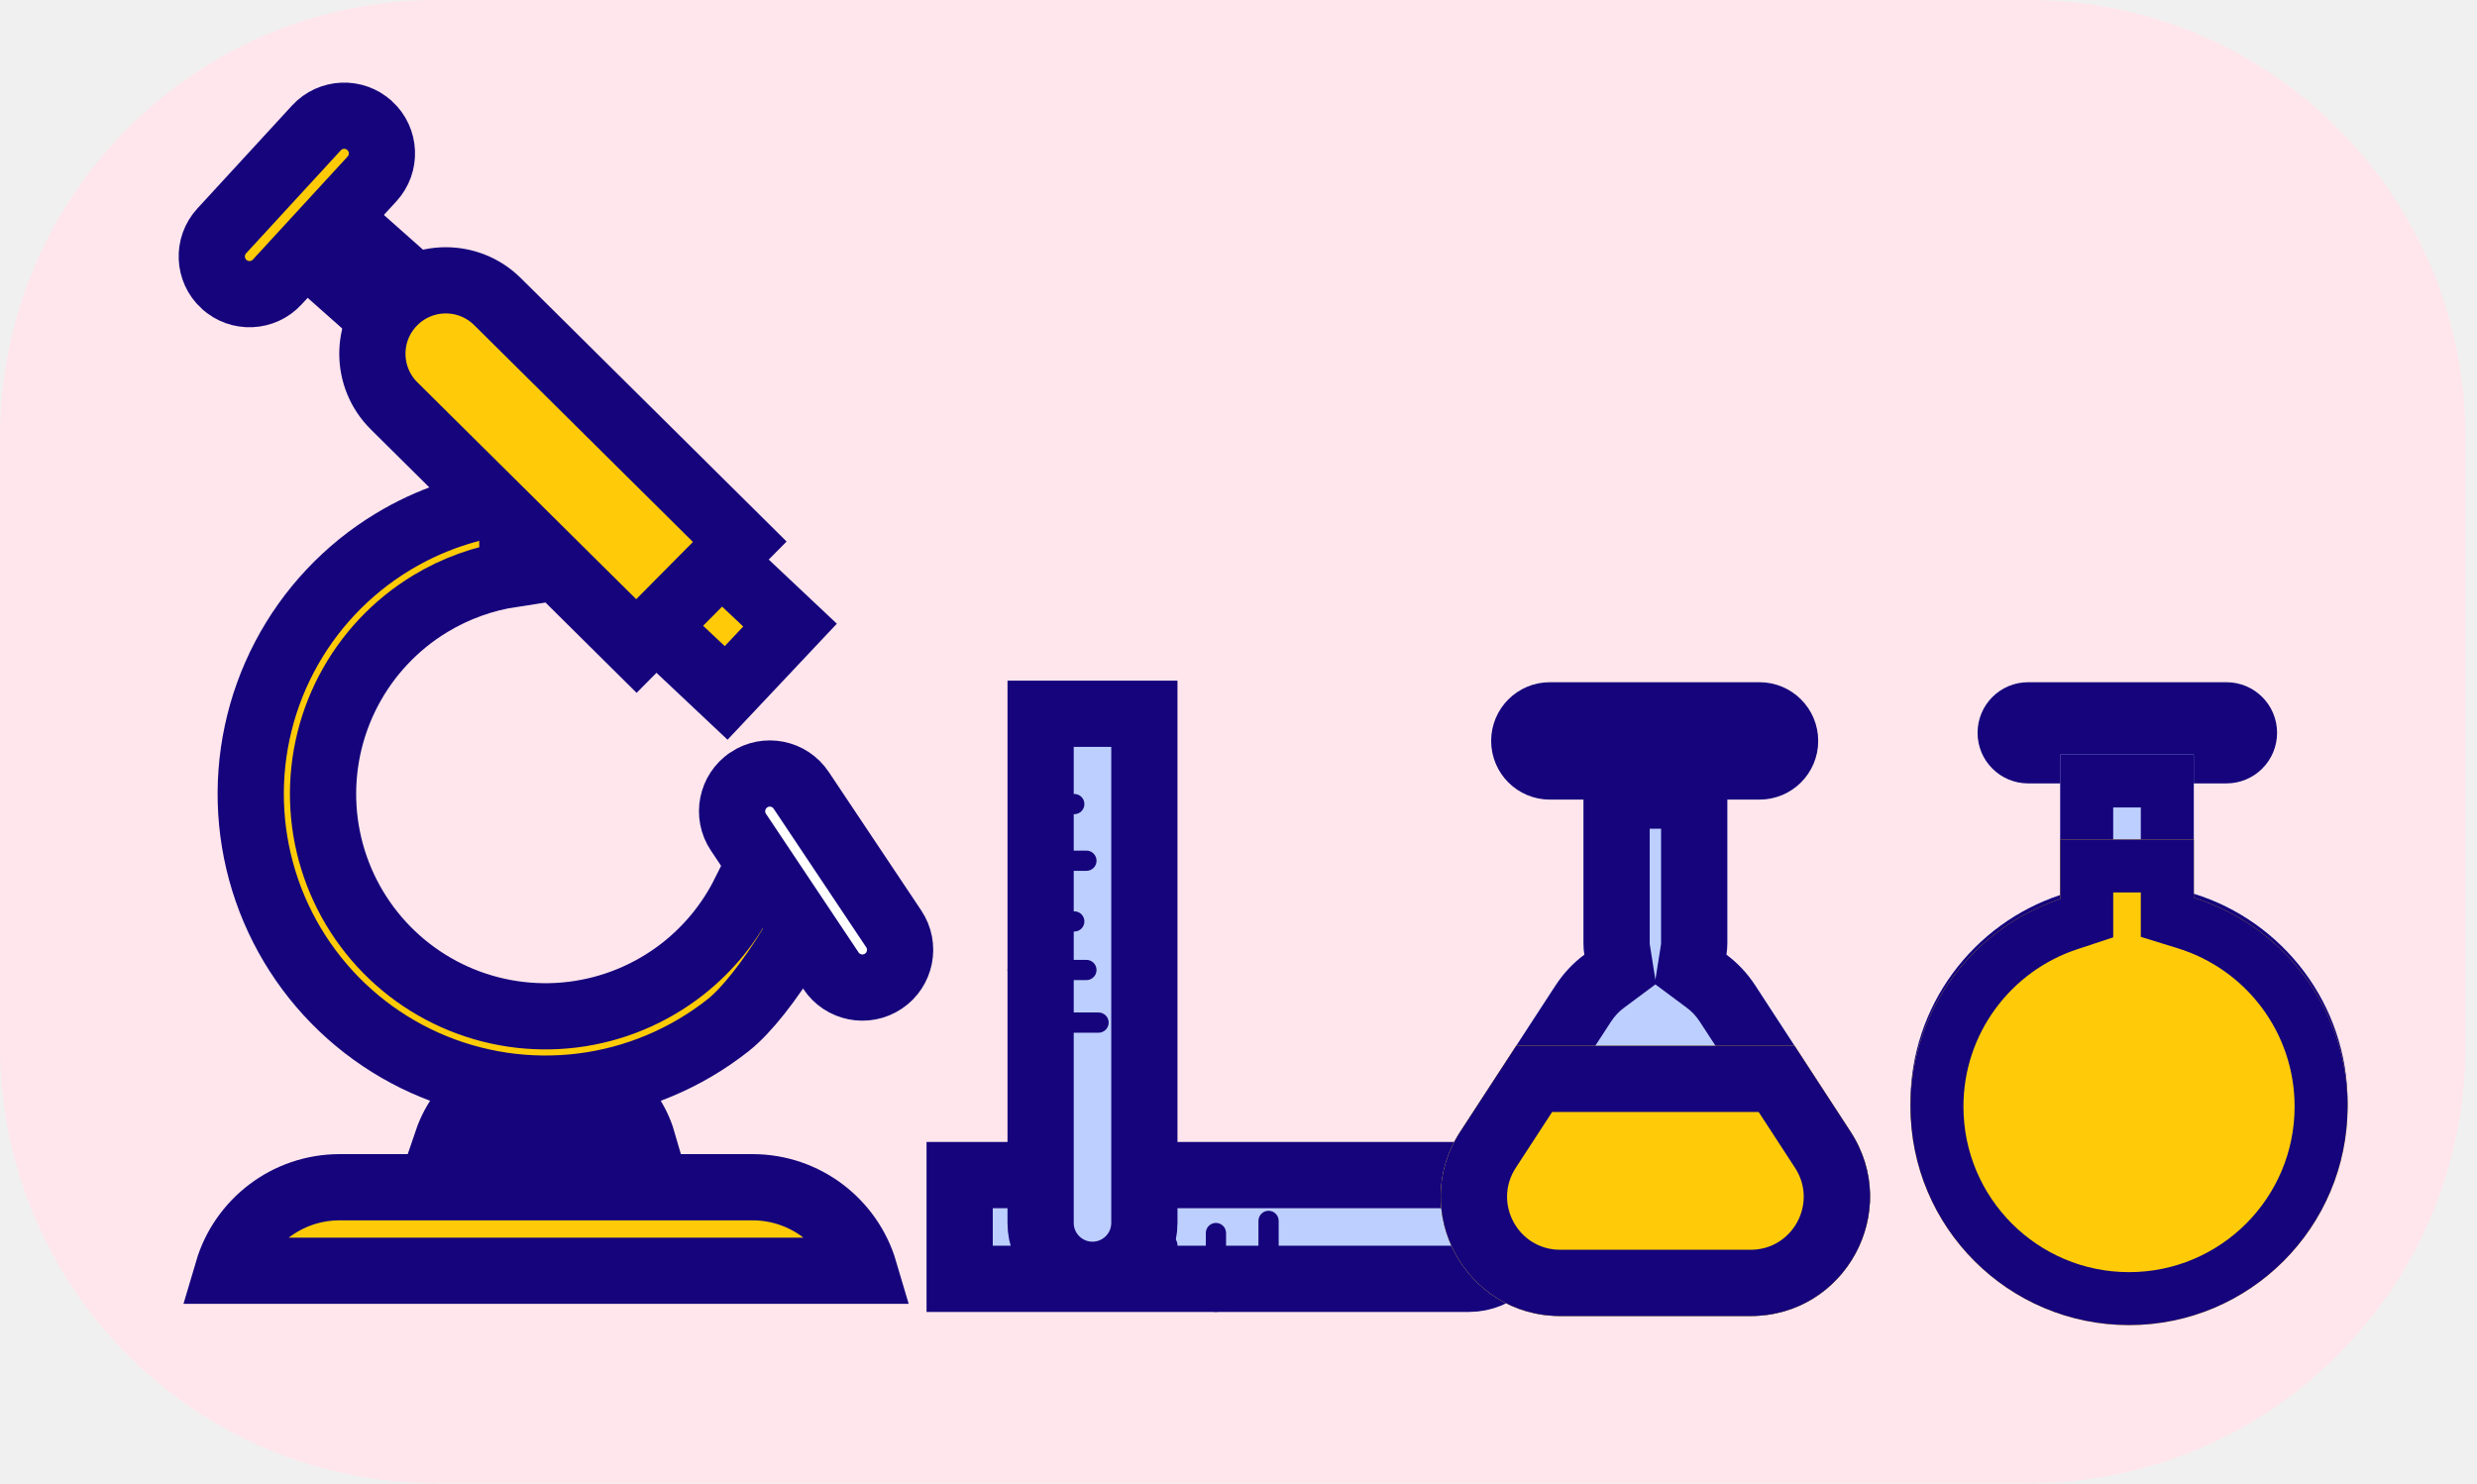
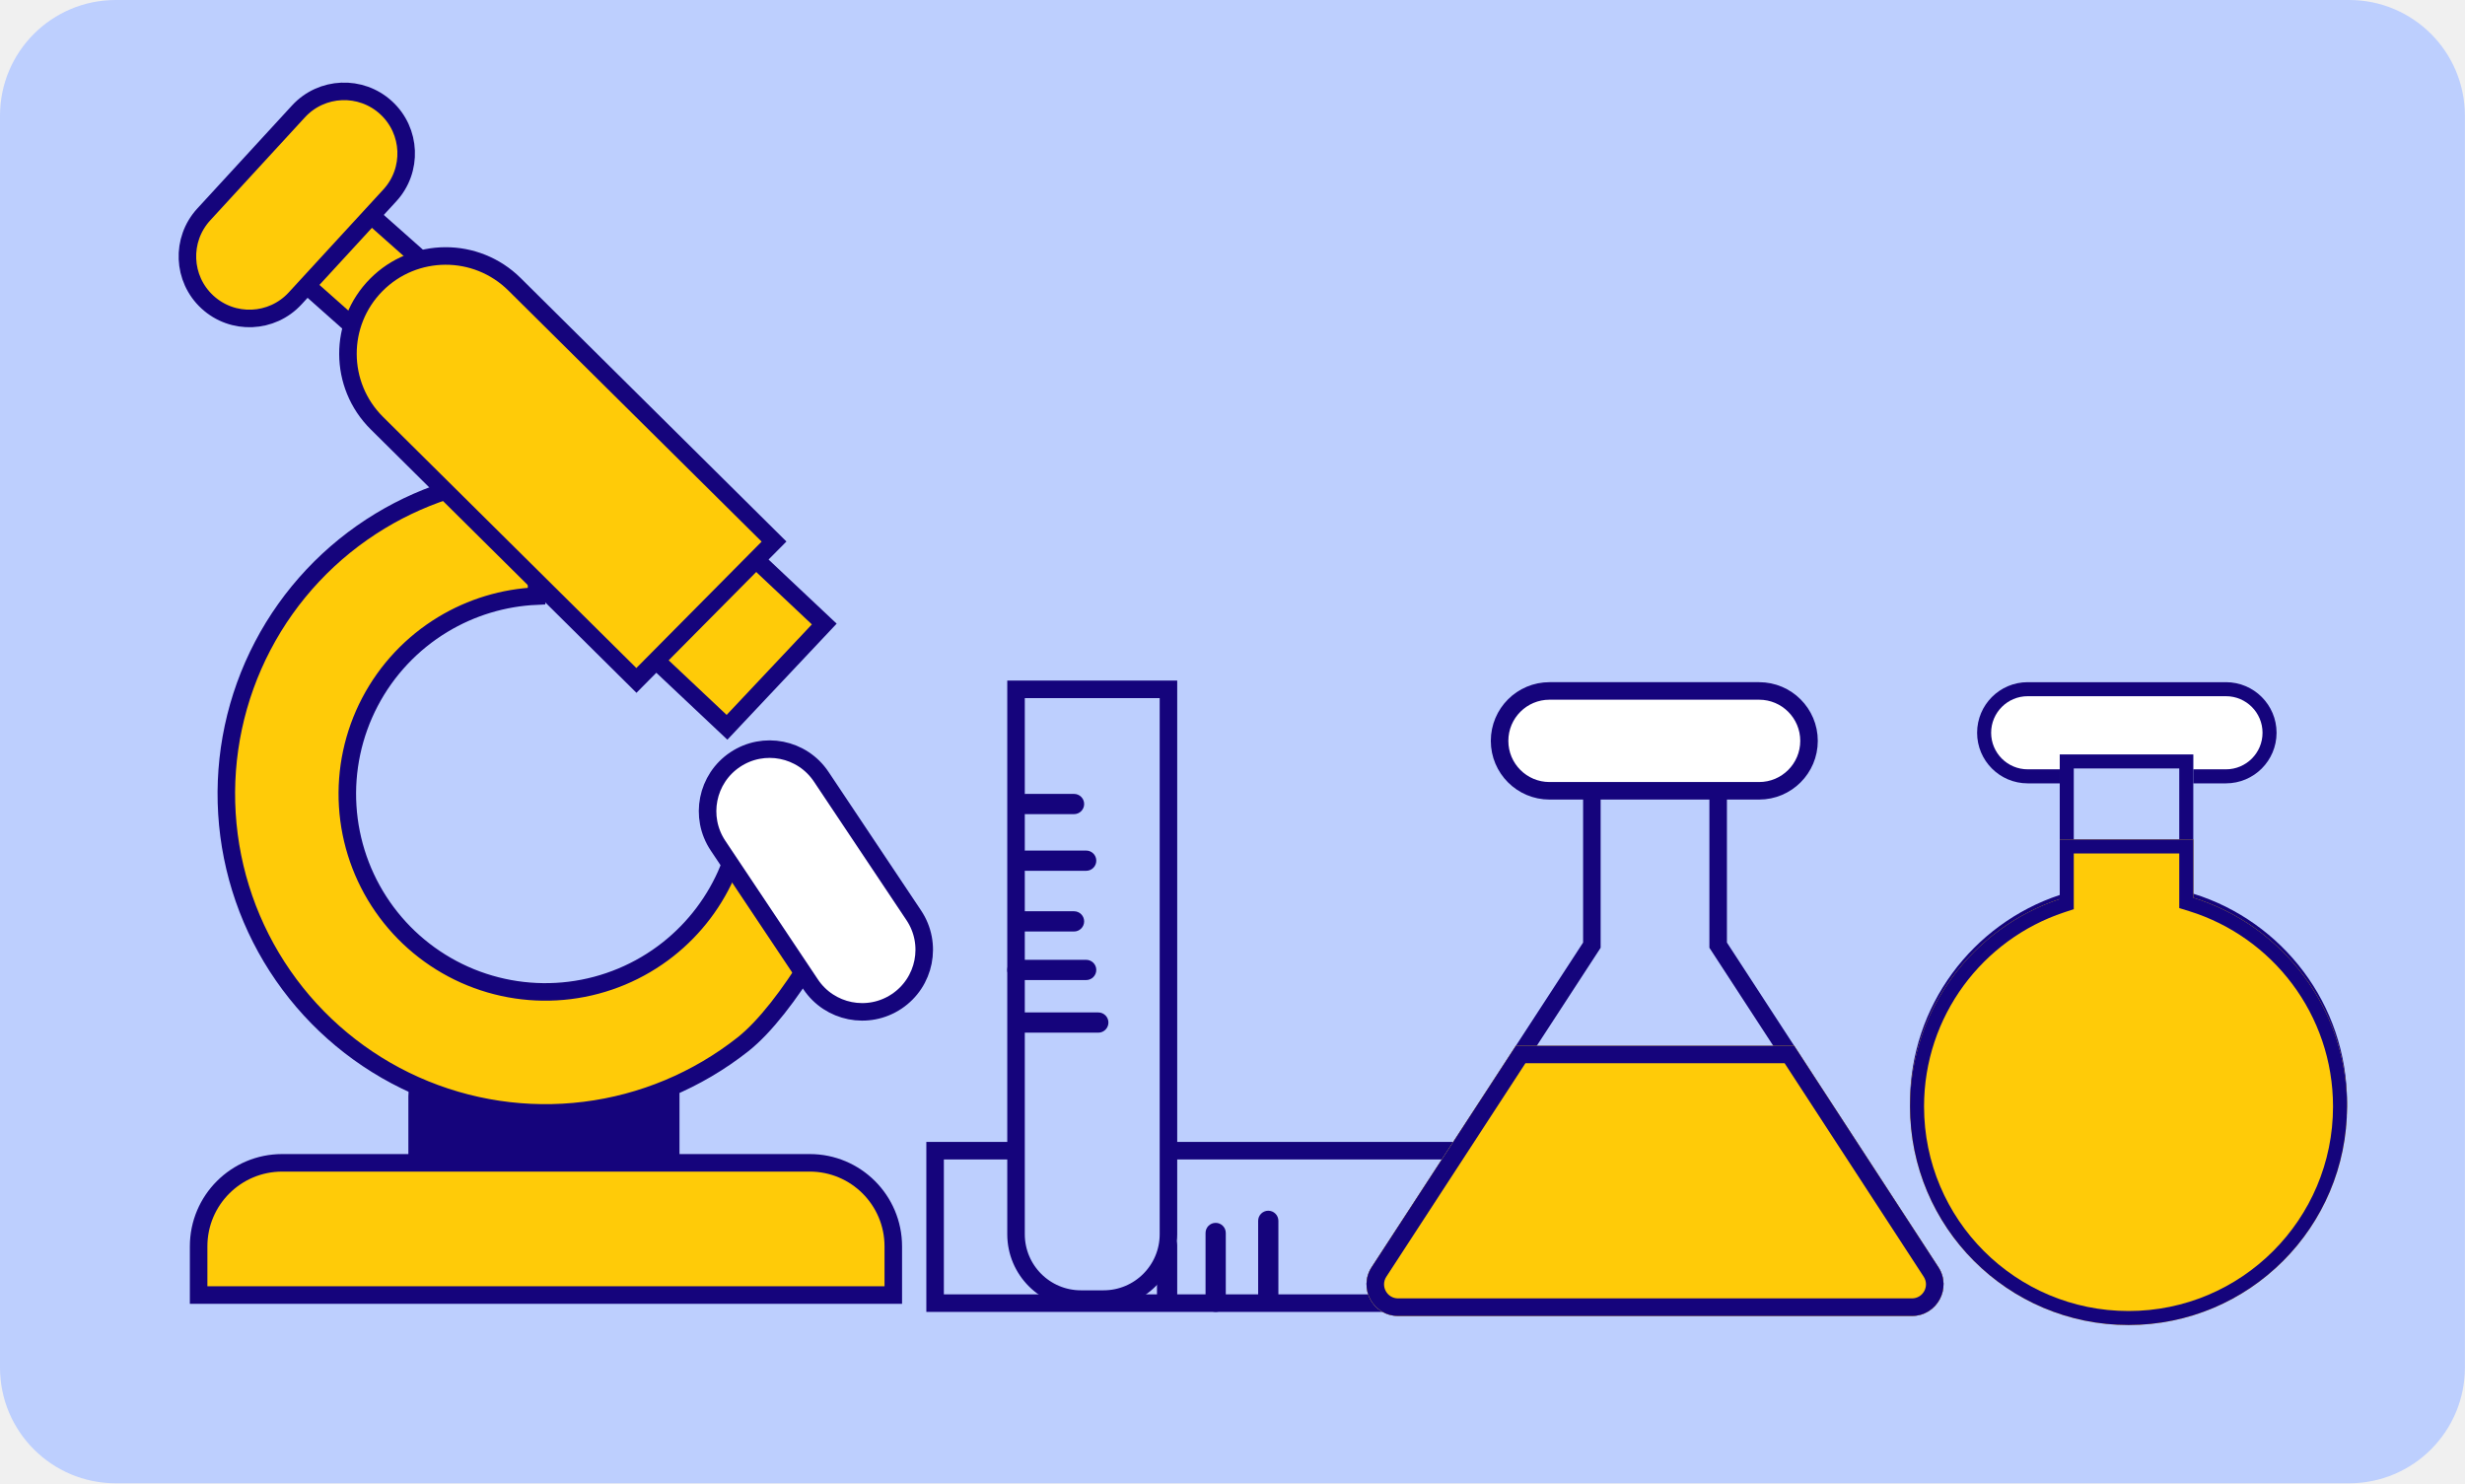
- <svg xmlns="http://www.w3.org/2000/svg" width="187" height="112" viewBox="0 0 187 112" fill="none">
-   <rect width="186.129" height="112" rx="33" fill="#FFE6EC" />
-   <path d="M33.751 86.17C34.814 83.05 37.807 80.781 41.307 80.781C44.719 80.781 47.619 83.072 48.52 86.17H33.751Z" fill="#15047C" stroke="#15047C" stroke-width="5" />
-   <path d="M29.658 40.911C32.416 39.242 35.495 38.198 38.679 37.838V43.344C36.495 43.673 34.389 44.431 32.485 45.583C29.863 47.17 27.726 49.444 26.304 52.159C24.882 54.874 24.231 57.927 24.42 60.986C24.61 64.045 25.633 66.993 27.379 69.512C29.125 72.031 31.527 74.024 34.325 75.275C37.123 76.526 40.21 76.988 43.252 76.609C46.293 76.231 49.173 75.027 51.579 73.129C53.52 71.597 55.093 69.66 56.193 67.462L61.935 67.462C61.303 68.729 60.558 70.082 59.749 71.398C58.108 74.067 56.375 76.3 54.961 77.415C51.773 79.931 47.956 81.526 43.926 82.028C39.895 82.529 35.804 81.918 32.096 80.26C28.389 78.602 25.205 75.961 22.892 72.623C20.578 69.285 19.222 65.377 18.971 61.323C18.72 57.27 19.583 53.224 21.467 49.626C23.351 46.028 26.183 43.014 29.658 40.911Z" fill="#FFCB08" stroke="#15047C" stroke-width="5" />
-   <rect x="58.903" y="57.303" width="18.28" height="5.695" rx="2.847" transform="rotate(56.2649 58.9025 57.3034)" fill="white" stroke="#15047C" stroke-width="5" />
-   <path d="M25.643 89.643H56.81C60.805 89.643 64.179 92.303 65.256 95.948L17.197 95.948C18.274 92.303 21.648 89.643 25.643 89.643Z" fill="#FFCB08" stroke="#15047C" stroke-width="5" />
-   <path d="M50.617 38.698L59.643 47.199L54.82 52.32L45.794 43.819C44.379 42.487 44.313 40.261 45.645 38.847C46.976 37.433 49.203 37.366 50.617 38.698Z" fill="#FFCB08" stroke="#15047C" stroke-width="5" />
-   <rect x="22.296" y="13.141" width="20.08" height="4.25" rx="2.125" transform="rotate(41.5835 22.2964 13.1408)" fill="#FFCB08" stroke="#15047C" stroke-width="4.25" />
-   <path d="M37.559 22.773L55.849 40.905L48.045 48.778L29.754 30.647C27.58 28.491 27.564 24.982 29.72 22.808C31.875 20.633 35.384 20.618 37.559 22.773Z" fill="#FFCB08" stroke="#15047C" stroke-width="5" />
-   <rect x="14.813" y="19.531" width="16.259" height="5.695" rx="2.847" transform="rotate(-47.4074 14.8134 19.5312)" fill="#FFCB08" stroke="#15047C" stroke-width="5" />
-   <path d="M72.449 96.559V88.725H110.894C113.058 88.725 114.811 90.479 114.811 92.642C114.811 94.805 113.058 96.559 110.894 96.559H72.449Z" fill="#BDCFFE" stroke="#15047C" stroke-width="5" />
-   <path d="M79.27 98.448C78.848 98.448 78.506 98.106 78.506 97.684V94.018C78.506 93.596 78.848 93.254 79.27 93.254V93.254C79.692 93.254 80.034 93.596 80.034 94.018V97.684C80.034 98.106 79.692 98.448 79.27 98.448V98.448Z" fill="#15047C" />
-   <path d="M83.547 98.448C83.125 98.448 82.783 98.106 82.783 97.684V93.101C82.783 92.679 83.125 92.337 83.547 92.337V92.337C83.969 92.337 84.311 92.679 84.311 93.101V97.684C84.311 98.106 83.969 98.448 83.547 98.448V98.448Z" fill="#15047C" />
-   <path d="M88.13 98.753C87.708 98.753 87.366 98.411 87.366 97.99V94.017C87.366 93.595 87.708 93.253 88.13 93.253V93.253C88.552 93.253 88.894 93.595 88.894 94.017V97.99C88.894 98.411 88.552 98.753 88.13 98.753V98.753Z" fill="#15047C" />
-   <path d="M91.797 99.059C91.375 99.059 91.033 98.717 91.033 98.295V93.101C91.033 92.679 91.375 92.337 91.797 92.337V92.337C92.219 92.337 92.561 92.679 92.561 93.101V98.295C92.561 98.717 92.219 99.059 91.797 99.059V99.059Z" fill="#15047C" />
-   <path d="M95.769 98.753C95.348 98.753 95.006 98.411 95.006 97.99V92.184C95.006 91.762 95.348 91.42 95.769 91.42V91.42C96.191 91.42 96.533 91.762 96.533 92.184V97.99C96.533 98.411 96.191 98.753 95.769 98.753V98.753Z" fill="#15047C" />
-   <path d="M78.561 53.892H86.394V92.337C86.394 94.501 84.641 96.254 82.478 96.254C80.314 96.254 78.561 94.501 78.561 92.337V53.892Z" fill="#BDCFFE" stroke="#15047C" stroke-width="5" />
-   <path d="M76.672 60.712C76.672 60.29 77.014 59.948 77.436 59.948H81.103C81.524 59.948 81.866 60.29 81.866 60.712V60.712C81.866 61.134 81.524 61.476 81.103 61.476H77.436C77.014 61.476 76.672 61.134 76.672 60.712V60.712Z" fill="#15047C" />
-   <path d="M76.672 64.99C76.672 64.568 77.014 64.226 77.436 64.226H82.019C82.441 64.226 82.783 64.568 82.783 64.99V64.99C82.783 65.412 82.441 65.754 82.019 65.754H77.436C77.014 65.754 76.672 65.412 76.672 64.99V64.99Z" fill="#15047C" />
-   <path d="M76.366 69.573C76.366 69.151 76.708 68.809 77.129 68.809H81.102C81.524 68.809 81.866 69.151 81.866 69.573V69.573C81.866 69.995 81.524 70.337 81.102 70.337H77.129C76.708 70.337 76.366 69.995 76.366 69.573V69.573Z" fill="#15047C" />
-   <path d="M76.06 73.24C76.06 72.818 76.402 72.476 76.824 72.476H82.019C82.441 72.476 82.782 72.818 82.782 73.24V73.24C82.782 73.661 82.441 74.003 82.019 74.003H76.824C76.402 74.003 76.06 73.661 76.06 73.24V73.24Z" fill="#15047C" />
-   <path d="M76.366 77.212C76.366 76.79 76.708 76.448 77.129 76.448H82.935C83.357 76.448 83.699 76.79 83.699 77.212V77.212C83.699 77.634 83.357 77.976 82.935 77.976H77.129C76.708 77.976 76.366 77.634 76.366 77.212V77.212Z" fill="#15047C" />
-   <mask id="path-22-inside-1_312:123" fill="white">
-     <path fill-rule="evenodd" clip-rule="evenodd" d="M130.403 57.571H119.544V71.228C119.544 71.52 119.566 71.806 119.611 72.085C118.784 72.7 118.043 73.475 117.433 74.412L110.24 85.452C106.34 91.439 110.636 99.365 117.781 99.365H132.166C139.311 99.365 143.607 91.439 139.707 85.452L132.514 74.412C131.904 73.475 131.163 72.7 130.336 72.085C130.38 71.806 130.403 71.52 130.403 71.228V57.571Z" />
+ <svg xmlns="http://www.w3.org/2000/svg" width="703" height="423" viewBox="0 0 703 423" fill="none">
+   <rect width="702.971" height="423" rx="33" fill="#BDCFFE" />
+   <path d="M118.966 312.649C118.966 304.641 125.458 298.149 133.466 298.149H177.787C185.243 298.149 191.287 304.193 191.287 311.649V332.386H118.966V312.649Z" fill="#15047C" stroke="#15047C" stroke-width="5" />
+   <path d="M108.419 148.572C121.913 140.405 137.285 135.895 153.023 135.462V169.989C143.586 170.407 134.39 173.188 126.285 178.092C117.466 183.43 110.276 191.079 105.495 200.211C100.713 209.343 98.522 219.61 99.16 229.898C99.797 240.186 103.239 250.104 109.111 258.576C114.984 267.048 123.063 273.751 132.473 277.959C141.883 282.166 152.266 283.718 162.495 282.445C172.725 281.172 182.41 277.124 190.503 270.739C198.139 264.714 204.081 256.826 207.767 247.846L244.746 247.846C241.676 255.239 236.973 264.502 231.572 273.288C225.28 283.524 218.215 292.827 211.876 297.828C198.839 308.115 183.235 314.637 166.755 316.687C150.276 318.737 133.549 316.238 118.389 309.459C103.228 302.681 90.212 291.882 80.752 278.233C71.291 264.585 65.747 248.607 64.72 232.032C63.693 215.457 67.222 198.917 74.925 184.205C82.629 169.493 94.212 157.17 108.419 148.572Z" fill="#FFCB08" stroke="#15047C" stroke-width="5" />
+   <rect x="224.381" y="206.792" width="82.923" height="35.392" rx="17.696" transform="rotate(56.2649 224.381 206.792)" fill="white" stroke="#15047C" stroke-width="5" />
+   <path d="M56.648 355.437C56.648 342.281 67.314 331.615 80.471 331.615L230.938 331.615C244.094 331.615 254.76 342.281 254.76 355.437V369.315L56.648 369.315V355.437Z" fill="#FFCB08" stroke="#15047C" stroke-width="5" />
+   <path d="M167.336 141.955C174.995 133.823 187.796 133.439 195.928 141.097L235.073 177.962L207.338 207.411L168.194 170.547C160.062 162.888 159.678 150.087 167.336 141.955Z" fill="#FFCB08" stroke="#15047C" stroke-width="5" />
+   <rect x="83.743" y="41.825" width="86.89" height="27.106" rx="13.553" transform="rotate(41.5835 83.7429 41.8254)" fill="#FFCB08" stroke="#15047C" stroke-width="5" />
+   <path d="M107.315 81.25C118.154 70.316 135.804 70.238 146.738 81.077L220.749 154.445L181.498 194.04L107.487 120.673C96.553 109.834 96.475 92.184 107.315 81.25Z" fill="#FFCB08" stroke="#15047C" stroke-width="5" />
+   <rect x="46.139" y="74.175" width="75.29" height="35.392" rx="17.696" transform="rotate(-47.4074 46.1389 74.1752)" fill="#FFCB08" stroke="#15047C" stroke-width="5" />
+   <path d="M266.683 371.623V328.153H422.059C432.277 328.153 440.559 336.436 440.559 346.653V353.123C440.559 363.34 432.277 371.623 422.059 371.623H266.683Z" fill="#BDCFFE" stroke="#15047C" stroke-width="5" />
+   <path d="M299.386 371.815C297.793 371.815 296.501 370.523 296.501 368.93V355.082C296.501 353.488 297.793 352.196 299.386 352.196C300.979 352.196 302.271 353.488 302.271 355.082V368.93C302.271 370.523 300.979 371.815 299.386 371.815Z" fill="#15047C" />
+   <path d="M315.539 371.815C313.946 371.815 312.654 370.523 312.654 368.93V351.619C312.654 350.026 313.946 348.734 315.539 348.734C317.133 348.734 318.425 350.026 318.425 351.619V368.93C318.425 370.523 317.133 371.815 315.539 371.815Z" fill="#15047C" />
+   <path d="M332.849 372.968C331.256 372.968 329.964 371.677 329.964 370.083V355.081C329.964 353.487 331.256 352.196 332.849 352.196C334.442 352.196 335.734 353.487 335.734 355.081V370.083C335.734 371.677 334.442 372.968 332.849 372.968Z" fill="#15047C" />
+   <path d="M346.699 374.123C345.105 374.123 343.813 372.831 343.813 371.238V351.619C343.813 350.025 345.105 348.734 346.699 348.734C348.292 348.734 349.584 350.025 349.584 351.619V371.238C349.584 372.831 348.292 374.123 346.699 374.123Z" fill="#15047C" />
+   <path d="M361.702 372.968C360.108 372.968 358.816 371.677 358.816 370.083V348.156C358.816 346.563 360.108 345.271 361.702 345.271C363.295 345.271 364.587 346.563 364.587 348.156V370.083C364.587 371.677 363.295 372.968 361.702 372.968Z" fill="#15047C" />
+   <path d="M289.765 196.593H333.234V351.97C333.234 362.187 324.952 370.47 314.734 370.47H308.265C298.047 370.47 289.765 362.187 289.765 351.97V196.593Z" fill="#BDCFFE" stroke="#15047C" stroke-width="5" />
+   <path d="M289.574 229.291C289.574 227.698 290.866 226.406 292.459 226.406H306.308C307.901 226.406 309.193 227.698 309.193 229.291C309.193 230.884 307.901 232.176 306.308 232.176H292.459C290.866 232.176 289.574 230.884 289.574 229.291Z" fill="#15047C" />
+   <path d="M289.574 245.448C289.574 243.855 290.866 242.563 292.459 242.563H309.77C311.363 242.563 312.655 243.855 312.655 245.448C312.655 247.042 311.363 248.334 309.77 248.334H292.459C290.866 248.334 289.574 247.042 289.574 245.448Z" fill="#15047C" />
+   <path d="M288.417 262.759C288.417 261.166 289.709 259.874 291.302 259.874H306.305C307.898 259.874 309.19 261.166 309.19 262.759C309.19 264.352 307.898 265.644 306.305 265.644H291.302C289.709 265.644 288.417 264.352 288.417 262.759Z" fill="#15047C" />
+   <path d="M287.264 276.606C287.264 275.013 288.555 273.721 290.149 273.721H309.768C311.361 273.721 312.653 275.013 312.653 276.606C312.653 278.2 311.361 279.491 309.768 279.491H290.149C288.555 279.491 287.264 278.2 287.264 276.606Z" fill="#15047C" />
+   <path d="M288.417 291.61C288.417 290.017 289.709 288.725 291.302 288.725H313.229C314.822 288.725 316.114 290.017 316.114 291.61C316.114 293.203 314.822 294.495 313.229 294.495H291.302C289.709 294.495 288.417 293.203 288.417 291.61Z" fill="#15047C" />
+   <mask id="path-22-inside-1_258:163" fill="white">
+     <path fill-rule="evenodd" clip-rule="evenodd" d="M492.506 217.432H451.491V268.798L391.187 361.365C387.287 367.352 391.583 375.278 398.728 375.278H545.271C552.416 375.278 556.712 367.352 552.812 361.365L492.506 268.796V217.432Z" />
  </mask>
-   <path fill-rule="evenodd" clip-rule="evenodd" d="M130.403 57.571H119.544V71.228C119.544 71.52 119.566 71.806 119.611 72.085C118.784 72.7 118.043 73.475 117.433 74.412L110.24 85.452C106.34 91.439 110.636 99.365 117.781 99.365H132.166C139.311 99.365 143.607 91.439 139.707 85.452L132.514 74.412C131.904 73.475 131.163 72.7 130.336 72.085C130.38 71.806 130.403 71.52 130.403 71.228V57.571Z" fill="#BDCFFE" />
-   <path d="M119.544 57.571V52.571H114.544V57.571H119.544ZM130.403 57.571H135.403V52.571H130.403V57.571ZM119.611 72.085L122.594 76.098L125.023 74.292L124.549 71.302L119.611 72.085ZM117.433 74.412L113.243 71.683L113.243 71.683L117.433 74.412ZM110.24 85.452L106.051 82.723L106.051 82.723L110.24 85.452ZM139.707 85.452L135.517 88.181L135.517 88.181L139.707 85.452ZM132.514 74.412L136.704 71.683L136.704 71.683L132.514 74.412ZM130.336 72.085L125.398 71.302L124.924 74.292L127.353 76.098L130.336 72.085ZM119.544 62.571H130.403V52.571H119.544V62.571ZM124.544 71.228V57.571H114.544V71.228H124.544ZM124.549 71.302C124.546 71.281 124.544 71.257 124.544 71.228H114.544C114.544 71.783 114.587 72.331 114.672 72.868L124.549 71.302ZM121.622 77.141C121.907 76.703 122.239 76.361 122.594 76.098L116.628 68.072C115.328 69.038 114.178 70.248 113.243 71.683L121.622 77.141ZM114.43 88.181L121.622 77.141L113.243 71.683L106.051 82.723L114.43 88.181ZM117.781 94.365C114.606 94.365 112.696 90.842 114.43 88.181L106.051 82.723C99.984 92.036 106.667 104.365 117.781 104.365V94.365ZM132.166 94.365H117.781V104.365H132.166V94.365ZM135.517 88.181C137.251 90.842 135.342 94.365 132.166 94.365V104.365C143.281 104.365 149.963 92.036 143.896 82.723L135.517 88.181ZM128.325 77.141L135.517 88.181L143.896 82.723L136.704 71.683L128.325 77.141ZM127.353 76.098C127.708 76.361 128.04 76.703 128.325 77.141L136.704 71.683C135.769 70.247 134.618 69.038 133.319 68.072L127.353 76.098ZM125.403 71.228C125.403 71.257 125.401 71.281 125.398 71.302L135.274 72.867C135.36 72.33 135.403 71.783 135.403 71.228H125.403ZM125.403 57.571V71.228H135.403V57.571H125.403Z" fill="#15047C" mask="url(#path-22-inside-1_312:123)" />
-   <rect x="114.79" y="53.727" width="20.259" height="4.432" rx="2.216" fill="white" stroke="#15047C" stroke-width="4.432" />
-   <mask id="path-25-inside-2_312:123" fill="white">
-     <path fill-rule="evenodd" clip-rule="evenodd" d="M114.469 78.96L110.24 85.451C106.34 91.438 110.636 99.364 117.781 99.364H132.166C139.311 99.364 143.607 91.438 139.707 85.451L135.478 78.96H114.469Z" />
+   <path fill-rule="evenodd" clip-rule="evenodd" d="M492.506 217.432H451.491V268.798L391.187 361.365C387.287 367.352 391.583 375.278 398.728 375.278H545.271C552.416 375.278 556.712 367.352 552.812 361.365L492.506 268.796V217.432Z" fill="#BDCFFE" />
+   <path d="M451.491 217.432V212.432H446.491V217.432H451.491ZM492.506 217.432H497.506V212.432H492.506V217.432ZM451.491 268.798L455.681 271.528L456.491 270.283V268.798H451.491ZM391.187 361.365L395.376 364.094L391.187 361.365ZM552.812 361.365L557.001 358.636L552.812 361.365ZM492.506 268.796H487.506V270.281L488.317 271.526L492.506 268.796ZM451.491 222.432H492.506V212.432H451.491V222.432ZM456.491 268.798V217.432H446.491V268.798H456.491ZM395.376 364.094L455.681 271.528L447.302 266.069L386.997 358.636L395.376 364.094ZM398.728 370.278C395.552 370.278 393.643 366.755 395.376 364.094L386.997 358.636C380.93 367.949 387.613 380.278 398.728 380.278V370.278ZM545.271 370.278H398.728V380.278H545.271V370.278ZM548.622 364.094C550.356 366.755 548.447 370.278 545.271 370.278V380.278C556.386 380.278 563.068 367.949 557.001 358.636L548.622 364.094ZM488.317 271.526L548.622 364.094L557.001 358.636L496.696 266.067L488.317 271.526ZM487.506 217.432V268.796H497.506V217.432H487.506Z" fill="#15047C" mask="url(#path-22-inside-1_258:163)" />
+   <rect x="427.67" y="197.043" width="88.251" height="28.475" rx="14.237" fill="white" stroke="#15047C" stroke-width="5" />
+   <mask id="path-25-inside-2_258:163" fill="white">
+     <path fill-rule="evenodd" clip-rule="evenodd" d="M432.324 298.215L391.187 361.361C387.287 367.348 391.583 375.274 398.728 375.274H545.271C552.416 375.274 556.712 367.348 552.812 361.361L511.674 298.215H432.324Z" />
  </mask>
-   <path fill-rule="evenodd" clip-rule="evenodd" d="M114.469 78.96L110.24 85.451C106.34 91.438 110.636 99.364 117.781 99.364H132.166C139.311 99.364 143.607 91.438 139.707 85.451L135.478 78.96H114.469Z" fill="#FFCB08" />
-   <path d="M110.24 85.451L114.43 88.18L114.43 88.18L110.24 85.451ZM114.469 78.96V73.96H111.759L110.28 76.231L114.469 78.96ZM139.707 85.451L135.517 88.18L135.517 88.18L139.707 85.451ZM135.478 78.96L139.668 76.231L138.188 73.96H135.478V78.96ZM114.43 88.18L118.658 81.689L110.28 76.231L106.051 82.722L114.43 88.18ZM117.781 94.364C114.606 94.364 112.696 90.841 114.43 88.18L106.051 82.722C99.984 92.034 106.667 104.364 117.781 104.364V94.364ZM132.166 94.364H117.781V104.364H132.166V94.364ZM135.517 88.18C137.251 90.841 135.342 94.364 132.166 94.364V104.364C143.281 104.364 149.963 92.034 143.896 82.722L135.517 88.18ZM131.289 81.689L135.517 88.18L143.896 82.722L139.668 76.231L131.289 81.689ZM135.478 73.96H114.469V83.96H135.478V73.96Z" fill="#15047C" mask="url(#path-25-inside-2_312:123)" />
-   <rect x="151.205" y="53.421" width="18.792" height="3.82" rx="1.91" fill="white" stroke="#15047C" stroke-width="3.82" />
-   <mask id="path-28-inside-3_312:123" fill="white">
-     <path fill-rule="evenodd" clip-rule="evenodd" d="M165.619 56.968H155.535V67.58C148.968 69.756 144.229 75.948 144.229 83.246C144.229 92.359 151.617 99.746 160.73 99.746C169.843 99.746 177.23 92.359 177.23 83.246C177.23 75.835 172.345 69.566 165.619 67.482V56.968Z" />
+   <path fill-rule="evenodd" clip-rule="evenodd" d="M432.324 298.215L391.187 361.361C387.287 367.348 391.583 375.274 398.728 375.274H545.271C552.416 375.274 556.712 367.348 552.812 361.361L511.674 298.215H432.324Z" fill="#FFCB08" />
+   <path d="M391.187 361.361L395.376 364.091L391.187 361.361ZM432.324 298.215V293.215H429.614L428.135 295.486L432.324 298.215ZM552.812 361.361L557.001 358.632V358.632L552.812 361.361ZM511.674 298.215L515.864 295.486L514.384 293.215H511.674V298.215ZM395.376 364.091L436.514 300.945L428.135 295.486L386.997 358.632L395.376 364.091ZM398.728 370.274C395.552 370.274 393.643 366.751 395.376 364.091L386.997 358.632C380.93 367.945 387.613 380.274 398.728 380.274V370.274ZM545.271 370.274H398.728V380.274H545.271V370.274ZM548.622 364.091C550.356 366.751 548.447 370.274 545.271 370.274V380.274C556.386 380.274 563.068 367.945 557.001 358.632L548.622 364.091ZM507.485 300.945L548.622 364.091L557.001 358.632L515.864 295.486L507.485 300.945ZM511.674 293.215H432.324V303.215H511.674V293.215Z" fill="#15047C" mask="url(#path-25-inside-2_258:163)" />
+   <rect x="565.857" y="196.545" width="81.399" height="24.851" rx="12.425" fill="white" stroke="#15047C" stroke-width="4" />
+   <mask id="path-28-inside-3_258:163" fill="white">
+     <path fill-rule="evenodd" clip-rule="evenodd" d="M625.509 215.151H587.425V255.231C562.62 263.452 544.725 286.836 544.725 314.399C544.725 348.817 572.625 376.718 607.043 376.718C641.46 376.718 669.361 348.817 669.361 314.399C669.361 286.411 650.911 262.732 625.509 254.862V215.151Z" />
  </mask>
-   <path fill-rule="evenodd" clip-rule="evenodd" d="M165.619 56.968H155.535V67.58C148.968 69.756 144.229 75.948 144.229 83.246C144.229 92.359 151.617 99.746 160.73 99.746C169.843 99.746 177.23 92.359 177.23 83.246C177.23 75.835 172.345 69.566 165.619 67.482V56.968Z" fill="#BDCFFE" />
-   <path d="M155.535 56.968V52.968H151.535V56.968H155.535ZM165.619 56.968H169.619V52.968H165.619V56.968ZM155.535 67.58L156.794 71.377L159.535 70.468V67.58H155.535ZM165.619 67.482H161.619V70.43L164.435 71.303L165.619 67.482ZM155.535 60.968H165.619V52.968H155.535V60.968ZM159.535 67.58V56.968H151.535V67.58H159.535ZM148.229 83.246C148.229 77.723 151.814 73.027 156.794 71.377L154.277 63.783C146.121 66.486 140.229 74.172 140.229 83.246H148.229ZM160.73 95.746C153.826 95.746 148.229 90.15 148.229 83.246H140.229C140.229 94.568 149.408 103.746 160.73 103.746V95.746ZM173.23 83.246C173.23 90.15 167.633 95.746 160.73 95.746V103.746C172.052 103.746 181.23 94.568 181.23 83.246H173.23ZM164.435 71.303C169.534 72.882 173.23 77.638 173.23 83.246H181.23C181.23 74.033 175.156 66.249 166.803 63.661L164.435 71.303ZM161.619 56.968V67.482H169.619V56.968H161.619Z" fill="#15047C" mask="url(#path-28-inside-3_312:123)" />
-   <mask id="path-30-inside-4_312:123" fill="white">
-     <path fill-rule="evenodd" clip-rule="evenodd" d="M155.536 63.384V67.886C148.968 70.063 144.229 76.254 144.229 83.552C144.229 92.665 151.617 100.053 160.73 100.053C169.843 100.053 177.23 92.665 177.23 83.552C177.23 76.142 172.345 69.872 165.619 67.788V63.384H155.536Z" />
+   <path fill-rule="evenodd" clip-rule="evenodd" d="M625.509 215.151H587.425V255.231C562.62 263.452 544.725 286.836 544.725 314.399C544.725 348.817 572.625 376.718 607.043 376.718C641.46 376.718 669.361 348.817 669.361 314.399C669.361 286.411 650.911 262.732 625.509 254.862V215.151Z" fill="#BDCFFE" />
+   <path d="M587.425 215.151V211.151H583.425V215.151H587.425ZM625.509 215.151H629.509V211.151H625.509V215.151ZM587.425 255.231L588.684 259.028L591.425 258.12V255.231H587.425ZM625.509 254.862H621.509V257.811L624.325 258.683L625.509 254.862ZM587.425 219.151H625.509V211.151H587.425V219.151ZM591.425 255.231V215.151H583.425V255.231H591.425ZM548.725 314.399C548.725 288.611 565.466 266.723 588.684 259.028L586.167 251.435C559.774 260.181 540.725 285.06 540.725 314.399H548.725ZM607.043 372.718C574.835 372.718 548.725 346.608 548.725 314.399H540.725C540.725 351.026 570.416 380.718 607.043 380.718V372.718ZM665.361 314.399C665.361 346.608 639.251 372.718 607.043 372.718V380.718C643.67 380.718 673.361 351.026 673.361 314.399H665.361ZM624.325 258.683C648.1 266.049 665.361 288.214 665.361 314.399H673.361C673.361 284.609 653.721 259.415 626.693 251.042L624.325 258.683ZM621.509 215.151V254.862H629.509V215.151H621.509Z" fill="#15047C" mask="url(#path-28-inside-3_258:163)" />
+   <mask id="path-30-inside-4_258:163" fill="white">
+     <path fill-rule="evenodd" clip-rule="evenodd" d="M587.425 239.386V256.387C562.62 264.607 544.725 287.991 544.725 315.555C544.725 349.972 572.625 377.873 607.043 377.873C641.46 377.873 669.361 349.972 669.361 315.555C669.361 287.567 650.911 263.888 625.509 256.018V239.386H587.425Z" />
  </mask>
-   <path fill-rule="evenodd" clip-rule="evenodd" d="M155.536 63.384V67.886C148.968 70.063 144.229 76.254 144.229 83.552C144.229 92.665 151.617 100.053 160.73 100.053C169.843 100.053 177.23 92.665 177.23 83.552C177.23 76.142 172.345 69.872 165.619 67.788V63.384H155.536Z" fill="#FFCB08" />
-   <path d="M155.536 63.384V59.384H151.536V63.384H155.536ZM155.536 67.886L156.794 71.683L159.536 70.775V67.886H155.536ZM165.619 67.788H161.619V70.737L164.435 71.609L165.619 67.788ZM165.619 63.384H169.619V59.384H165.619V63.384ZM151.536 63.384V67.886H159.536V63.384H151.536ZM154.277 64.089C146.122 66.792 140.229 74.479 140.229 83.552H148.229C148.229 78.03 151.814 73.334 156.794 71.683L154.277 64.089ZM140.229 83.552C140.229 94.874 149.408 104.053 160.73 104.053V96.053C153.826 96.053 148.229 90.456 148.229 83.552H140.229ZM160.73 104.053C172.052 104.053 181.23 94.874 181.23 83.552H173.23C173.23 90.456 167.634 96.053 160.73 96.053V104.053ZM181.23 83.552C181.23 74.339 175.156 66.555 166.803 63.968L164.435 71.609C169.534 73.189 173.23 77.944 173.23 83.552H181.23ZM169.619 67.788V63.384H161.619V67.788H169.619ZM165.619 59.384H155.536V67.384H165.619V59.384Z" fill="#15047C" mask="url(#path-30-inside-4_312:123)" />
+   <path fill-rule="evenodd" clip-rule="evenodd" d="M587.425 239.386V256.387C562.62 264.607 544.725 287.991 544.725 315.555C544.725 349.972 572.625 377.873 607.043 377.873C641.46 377.873 669.361 349.972 669.361 315.555C669.361 287.567 650.911 263.888 625.509 256.018V239.386H587.425Z" fill="#FFCB08" />
+   <path d="M587.425 239.386V235.386H583.425V239.386H587.425ZM587.425 256.387L588.684 260.184L591.425 259.275V256.387H587.425ZM625.509 256.018H621.509V258.966L624.325 259.839L625.509 256.018ZM625.509 239.386H629.509V235.386H625.509V239.386ZM583.425 239.386V256.387H591.425V239.386H583.425ZM586.167 252.59C559.774 261.336 540.725 286.216 540.725 315.555H548.725C548.725 289.767 565.466 267.878 588.684 260.184L586.167 252.59ZM540.725 315.555C540.725 352.181 570.416 381.873 607.043 381.873V373.873C574.835 373.873 548.725 347.763 548.725 315.555H540.725ZM607.043 381.873C643.67 381.873 673.361 352.181 673.361 315.555H665.361C665.361 347.763 639.251 373.873 607.043 373.873V381.873ZM673.361 315.555C673.361 285.764 653.721 260.571 626.693 252.197L624.325 259.839C648.1 267.204 665.361 289.369 665.361 315.555H673.361ZM629.509 256.018V239.386H621.509V256.018H629.509ZM625.509 235.386H587.425V243.386H625.509V235.386Z" fill="#15047C" mask="url(#path-30-inside-4_258:163)" />
</svg>
